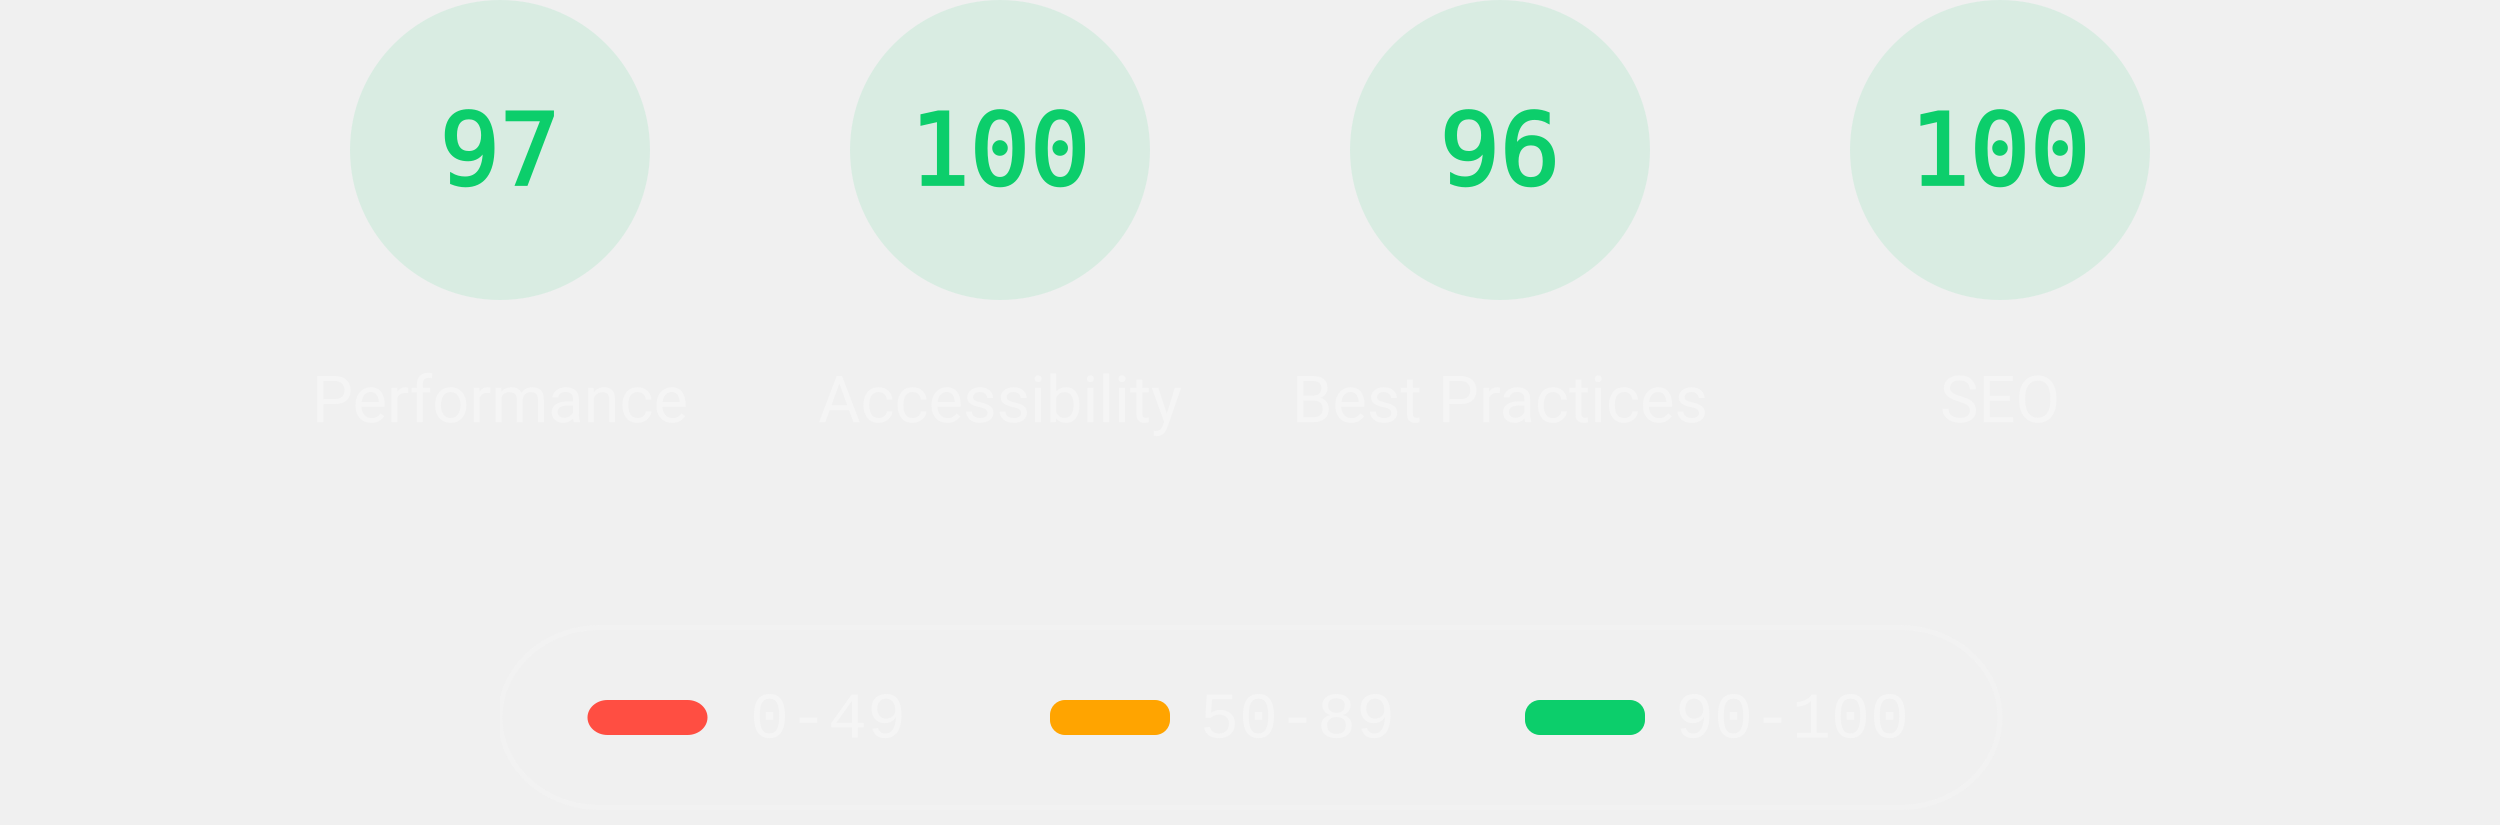
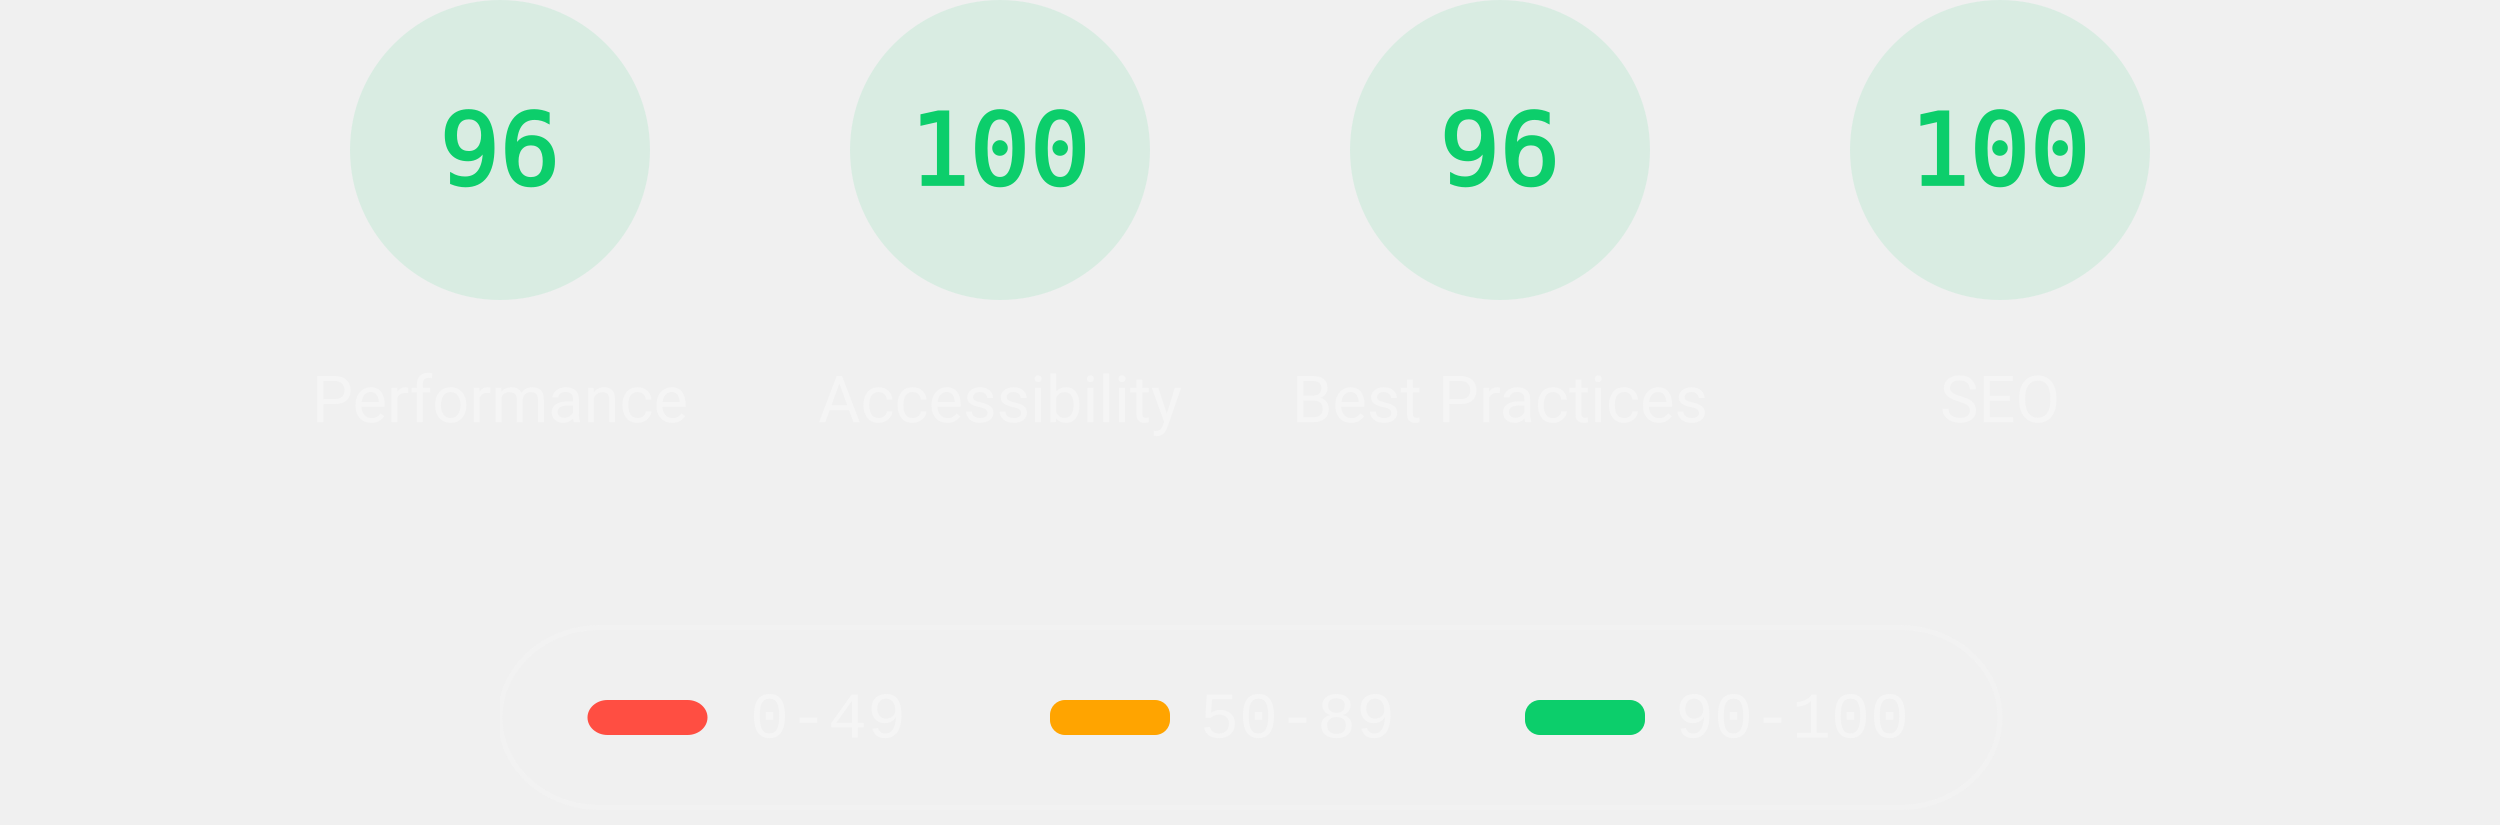
<svg xmlns="http://www.w3.org/2000/svg" class="theme--dark" fill="none" width="1000" height="330">
  <style>
			.gauge-base {
				opacity: 0.1
			}

			.gauge-arc {
				fill: none;
				animation-delay: 250ms;
				stroke-linecap: round;
				transform: rotate(-90deg);
				transform-origin: 100px 60px;
				animation: load-gauge 1s ease forwards
			}

			.guage-text {
				font-size: 40px;
				font-family: monospace;
				text-align: center
			}

			.guage-red {
				color: #ff4e42;
				fill: #ff4e42;
				stroke: #ff4e42
			}
			.guage-orange {
				color: #ffa400;
				fill: #ffa400;
				stroke: #ffa400
			}
			.guage-green {
				color: #0cce6b;
				fill: #0cce6b;
				stroke: #0cce6b
			}
			.theme--agnostic .guage-undefined {
				color: #5c5c5c;
				fill: #5c5c5c;
				stroke: #5c5c5c
			}
			.theme--light .guage-undefined {
				color: #1e1e1e;
				fill: #1e1e1e;
				stroke: #1e1e1e
			}
			.theme--dark .guage-undefined {
				color: #f5f5f5;
				fill: #f5f5f5;
				stroke: #f5f5f5
			}

			.guage-title {
				stroke: none;
				font-size: 26px;
				line-height: 26px;
				font-family: Roboto, Halvetica, Arial, sans-serif
			}
			.metric.guage-title {
				font-family: 'Courier New', Courier, monospace
			}
			.theme--agnostic .guage-title {
				color: #737373;
				fill: #737373
			}
			.theme--light .guage-title {
				color: #212121;
				fill: #212121
			}
			.theme--dark .guage-title {
				color: #f5f5f5;
				fill: #f5f5f5
			}

			@keyframes load-gauge {
				from {
					stroke-dasharray: 0 352.858
				}
			}
			.lh-gauge--pwa__disc {
				fill: #e0e0e0
			}
			.lh-gauge--pwa__logo {
				position: relative;
				fill: #b0b0b0
			}
			.lh-gauge--pwa__invisible {
				display: none
			}
			.lh-gauge--pwa__visible {
				display: inline
			}
			.guage-invisible {
				display: none
			}
			.lh-gauge--pwa__logo--primary-color {
				fill: #304ffe
			}
			.theme--agnostic .lh-gauge--pwa__logo--secondary-color {
				fill: #787878
			}
			.theme--light .lh-gauge--pwa__logo--secondary-color {
				fill: #3d3d3d
			}
			.theme--dark .lh-gauge--pwa__logo--secondary-color {
				fill: #d8b6b6
			}
			.theme--light #svg_2 {
				stroke: #00000022
			}
			.theme--agnostic #svg_2 {
				stroke: #616161
			}
			.theme--light #svg_2 {
				stroke: #00000022
			}
			.theme--dark #svg_2 {
				stroke: #f5f5f566
			}
		</style>
  <svg class="guage-div guage-perf guage-green" viewBox="0 0 200 200" width="200" height="200" x="100" y="0">
    <circle class="gauge-base" r="56" cx="100" cy="60" stroke-width="8" />
-     <circle class="gauge-arc guage-arc-1" r="56" cx="100" cy="60" stroke-width="8" style="stroke-dasharray: 341.302, 351.858;" />
-     <text class="guage-text" x="100px" y="60px" alignment-baseline="central" dominant-baseline="central" text-anchor="middle">97</text>
+     <circle class="gauge-arc guage-arc-1" r="56" cx="100" cy="60" stroke-width="8" style="stroke-dasharray: 337.784, 351.858;" />
+     <text class="guage-text" x="100px" y="60px" alignment-baseline="central" dominant-baseline="central" text-anchor="middle">96</text>
    <text class="guage-title" x="100px" y="160px" alignment-baseline="central" dominant-baseline="central" text-anchor="middle">Performance</text>
  </svg>
  <svg class="guage-div guage-acc guage-green" viewBox="0 0 200 200" width="200" height="200" x="300" y="0">
    <circle class="gauge-base" r="56" cx="100" cy="60" stroke-width="8" />
    <circle class="gauge-arc guage-arc-2" r="56" cx="100" cy="60" stroke-width="8" style="stroke-dasharray: 351.858, 351.858;" />
    <text class="guage-text" x="100px" y="60px" alignment-baseline="central" dominant-baseline="central" text-anchor="middle">100</text>
    <text class="guage-title" x="100px" y="160px" alignment-baseline="central" dominant-baseline="central" text-anchor="middle">Accessibility</text>
  </svg>
  <svg class="guage-div guage-best guage-green" viewBox="0 0 200 200" width="200" height="200" x="500" y="0">
    <circle class="gauge-base" r="56" cx="100" cy="60" stroke-width="8" />
    <circle class="gauge-arc guage-arc-3" r="56" cx="100" cy="60" stroke-width="8" style="stroke-dasharray: 337.784, 351.858;" />
    <text class="guage-text" x="100px" y="60px" alignment-baseline="central" dominant-baseline="central" text-anchor="middle">96</text>
    <text class="guage-title" x="100px" y="160px" alignment-baseline="central" dominant-baseline="central" text-anchor="middle">Best Practices</text>
  </svg>
  <svg class="guage-div guage-seo guage-green" viewBox="0 0 200 200" width="200" height="200" x="700" y="0">
    <circle class="gauge-base" r="56" cx="100" cy="60" stroke-width="8" />
    <circle class="gauge-arc guage-arc-4" r="56" cx="100" cy="60" stroke-width="8" style="stroke-dasharray: 351.858, 351.858;" />
    <text class="guage-text" x="100px" y="60px" alignment-baseline="central" dominant-baseline="central" text-anchor="middle">100</text>
    <text class="guage-title" x="100px" y="160px" alignment-baseline="central" dominant-baseline="central" text-anchor="middle">SEO</text>
  </svg>
  <svg class="guage-div guage-pwa guage-invisible" viewBox="0 0 200 200" width="200" height="200" x="900" y="0">
    <svg viewBox="0 0 60 60" width="112" height="112" x="44" y="4">
      <defs>
        <linearGradient id="lh-gauge--pwa__check-circle__gradient-0" x1="50%" y1="0%" x2="50%" y2="100%">
          <stop stop-color="#00C852" offset="0%" />
          <stop stop-color="#009688" offset="100%" />
        </linearGradient>
        <linearGradient id="lh-gauge--pwa__installable__shadow-gradient-0" x1="76.056%" x2="24.111%" y1="82.995%" y2="24.735%">
          <stop stop-color="#A5D6A7" offset="0%" />
          <stop stop-color="#80CBC4" offset="100%" />
        </linearGradient>
        <linearGradient id="lh-gauge--pwa__fast-reliable__shadow-gradient-0" x1="76.056%" y1="82.995%" x2="25.678%" y2="26.493%">
          <stop stop-color="#64B5F6" offset="0%" />
          <stop stop-color="#2979FF" offset="100%" />
        </linearGradient>
        <g id="lh-gauge--pwa__fast-reliable-badge-0">
          <circle fill="#FFFFFF" cx="10" cy="10" r="10" />
          <path fill="#304FFE" d="M10 3.58l5.25 2.34v3.5c0 3.23-2.24 6.26-5.25 7-3.01-.74-5.25-3.77-5.25-7v-3.5L10 3.58zm-.47 10.74l2.76-4.83.03-.07c.04-.08 0-.24-.22-.24h-1.64l.47-3.26h-.47l-2.7 4.77c-.02.01.05-.1-.04.05-.09.16-.1.31.18.31h1.63l-.47 3.27h.47z" />
        </g>
        <g id="lh-gauge--pwa__installable-badge-0">
          <circle fill="#FFFFFF" cx="10" cy="10" r="10" />
          <path fill="#009688" d="M10 4.167A5.835 5.835 0 0 0 4.167 10 5.835 5.835 0 0 0 10 15.833 5.835 5.835 0 0 0 15.833 10 5.835 5.835 0 0 0 10 4.167zm2.917 6.416h-2.334v2.334H9.417v-2.334H7.083V9.417h2.334V7.083h1.166v2.334h2.334v1.166z" />
        </g>
      </defs>
      <g stroke="none" fill-rule="nonzero">
        <circle class="lh-gauge--pwa__disc" cx="30" cy="30" r="30" />
        <g class="lh-gauge--pwa__logo">
          <path d="M35.66 19.39l.7-1.75h2L37.4 15 38.6 12l3.4 9h-2.51l-.58-1.61z" />
          <path d="M33.52 21l3.65-9h-2.42l-2.5 5.82L30.5 12h-1.86l-1.9 5.82-1.35-2.65-1.21 3.72L25.4 21h2.38l1.72-5.2 1.64 5.2z" />
          <path fill-rule="nonzero" d="M20.3 17.91h1.48c.45 0 .85-.05 1.2-.15l.39-1.18 1.07-3.3a2.64 2.64 0 0 0-.28-.37c-.55-.6-1.36-.91-2.42-.91H18v9h2.3V17.9zm1.96-3.84c.22.22.33.5.33.87 0 .36-.1.65-.29.87-.2.23-.59.35-1.15.35h-.86v-2.41h.87c.52 0 .89.1 1.1.32z" />
        </g>
        <rect class="lh-gauge--pwa__component lh-gauge--pwa__na-line lh-gauge--pwa__invisible" fill="#FFFFFF" x="20" y="32" width="20" height="4" rx="2" />
        <g class="lh-gauge--pwa__component lh-gauge--pwa__fast-reliable-badge lh-gauge--pwa__invisible" transform="translate(20, 29)">
          <path fill="url(#lh-gauge--pwa__fast-reliable__shadow-gradient-0)" d="M33.63 19.49A30 30 0 0 1 16.2 30.36L3 17.14 17.14 3l16.49 16.49z" />
          <use href="#lh-gauge--pwa__fast-reliable-badge-0" />
        </g>
        <g class="lh-gauge--pwa__component lh-gauge--pwa__installable-badge lh-gauge--pwa__invisible" transform="translate(20, 29)">
          <path fill="url(#lh-gauge--pwa__installable__shadow-gradient-0)" d="M33.629 19.487c-4.272 5.453-10.391 9.39-17.415 10.869L3 17.142 17.142 3 33.63 19.487z" />
          <use href="#lh-gauge--pwa__installable-badge-0" />
        </g>
        <g class="lh-gauge--pwa__component lh-gauge--pwa__fast-reliable-installable-badges lh-gauge--pwa__invisible">
          <g transform="translate(8, 29)">
            <path fill="url(#lh-gauge--pwa__fast-reliable__shadow-gradient-0)" d="M16.321 30.463L3 17.143 17.142 3l22.365 22.365A29.864 29.864 0 0 1 22 31c-1.942 0-3.84-.184-5.679-.537z" />
            <use href="#lh-gauge--pwa__fast-reliable-badge-0" />
          </g>
          <g transform="translate(32, 29)">
            <path fill="url(#lh-gauge--pwa__installable__shadow-gradient-0)" d="M25.982 11.84a30.107 30.107 0 0 1-13.08 15.203L3 17.143 17.142 3l8.84 8.84z" />
            <use href="#lh-gauge--pwa__installable-badge-0" />
          </g>
        </g>
        <g class="lh-gauge--pwa__component lh-gauge--pwa__check-circle lh-gauge--pwa__invisible" transform="translate(18, 28)">
          <circle fill="#FFFFFF" cx="12" cy="12" r="12" />
          <path fill="url(#lh-gauge--pwa__check-circle__gradient-0)" d="M12 2a10 10 0 1 0 0 20 10 10 0 0 0 0-20zm-2 15l-5-5 1.41-1.41L10 14.17l7.59-7.59L19 8l-9 9z" />
        </g>
      </g>
    </svg>
    <text class="guage-title" y="160px" alignment-baseline="central" dominant-baseline="central" text-anchor="middle">
      <tspan x="100px" dy="-6px">Progressive</tspan>
      <tspan x="100px" dy="30px">Web App</tspan>
    </text>
  </svg>
  <svg width="604" height="76" x="200" y="250">
    <g>
      <rect fill="none" id="canvas_background" height="80" width="604" y="-1" x="-1" />
      <g display="none" overflow="visible" y="0" x="0" height="100%" width="100%" id="canvasGrid">
        <rect fill="url(#gridpattern)" stroke-width="0" y="0" x="0" height="100%" width="100%" />
      </g>
    </g>
    <g>
      <rect fill-opacity="0" stroke-width="2" rx="40" id="svg_2" height="72" width="600" y="1" x="0" fill="#000000" />
      <rect stroke="#000" rx="8" id="svg_3" height="14" width="48" y="30" x="35" stroke-opacity="null" stroke-width="0" fill="#ff4e42" />
      <rect stroke="#000" rx="6" id="svg_4" height="14" width="48" y="30" x="220" stroke-opacity="null" stroke-width="0" fill="#ffa400" />
      <rect stroke="#000" rx="6" id="svg_5" height="14" width="48" y="30" x="410" stroke-opacity="null" stroke-width="0" fill="#0cce6b" />
      <text class="metric guage-title" xml:space="preserve" text-anchor="start" font-size="26" id="svg_6" y="45" x="100" stroke-opacity="null" stroke-width="0" stroke="#000">0-49</text>
      <text class="metric guage-title" xml:space="preserve" text-anchor="start" font-size="26" id="svg_7" y="45" x="280" stroke-opacity="null" stroke-width="0" stroke="#000">50-89</text>
      <text class="metric guage-title" xml:space="preserve" text-anchor="start" font-size="26" id="svg_8" y="45" x="470" stroke-opacity="null" stroke-width="0" stroke="#000">90-100</text>
    </g>
  </svg>
</svg>
